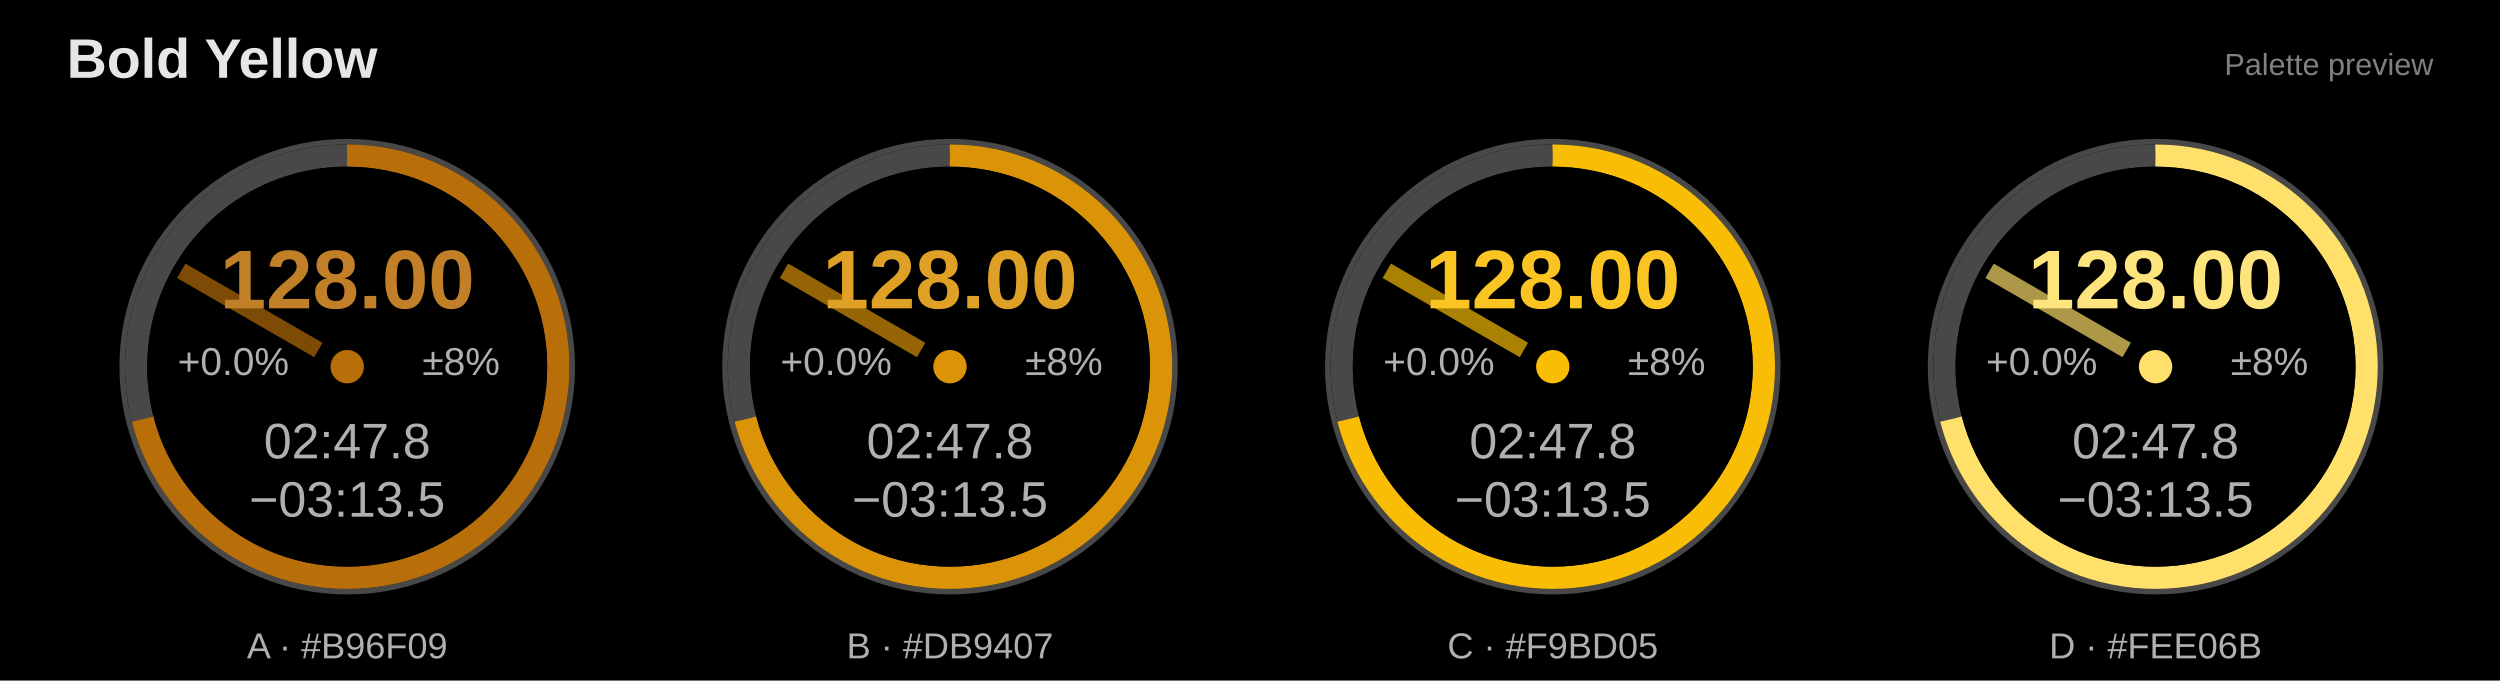
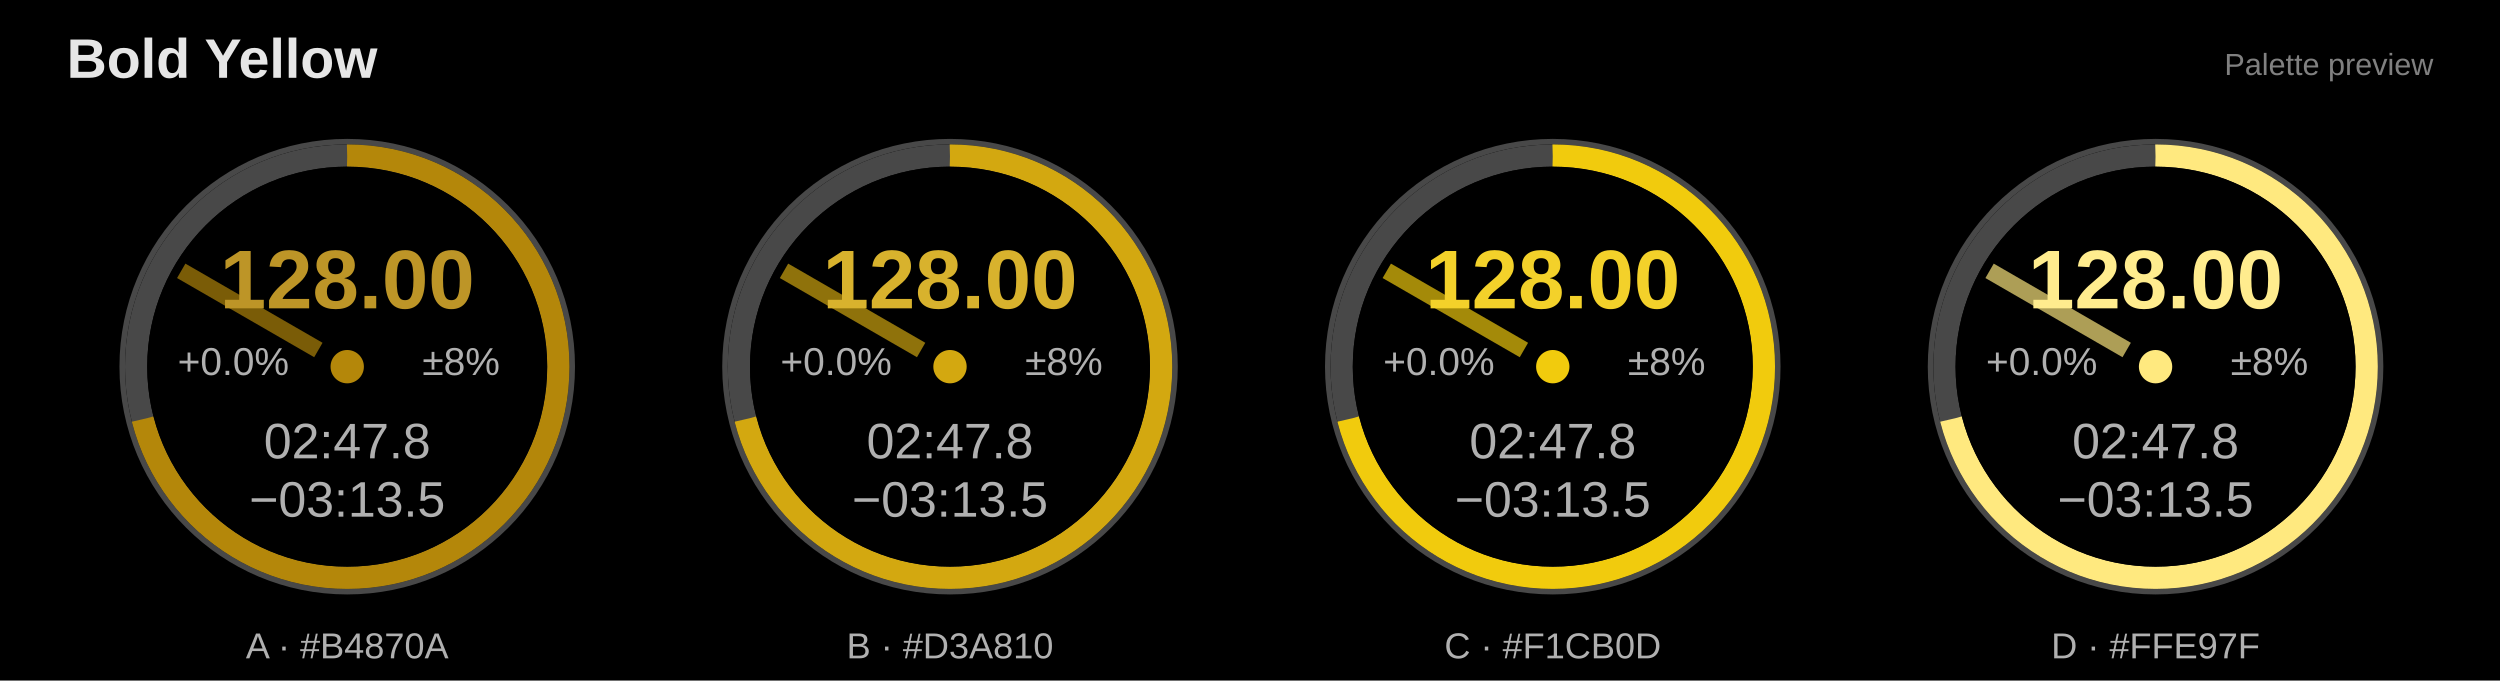
<svg xmlns="http://www.w3.org/2000/svg" width="900" height="245" viewBox="0 0 900 245" role="img" aria-labelledby="title desc">
  <style>text{font-family:Arial,Helvetica,sans-serif;font-variant-numeric:tabular-nums}</style>
  <rect width="900" height="245" fill="#000000" />
  <g transform="translate(0,0)">
    <text x="24" y="28" fill="#E6E6E6" font-size="20" text-anchor="start" font-weight="600">Bold Yellow</text>
    <text x="876" y="27" fill="#808080" font-size="11" text-anchor="end" font-weight="400">Palette preview</text>
    <g transform="translate(43,50)">
      <circle cx="82" cy="82" r="81" fill="#000000" stroke="#484848" stroke-width="2" />
      <circle cx="82" cy="82" r="76" fill="none" stroke="#484848" stroke-width="8" />
-       <circle cx="82" cy="82" r="76" fill="none" stroke="#B96F09" stroke-width="8" stroke-dasharray="339.041 138.481" transform="rotate(-90 82 82)" />
+       <circle cx="82" cy="82" r="76" fill="none" stroke="#B4870A" stroke-width="8" stroke-dasharray="339.041 138.481" transform="rotate(-90 82 82)" />
      <circle cx="82" cy="82" r="71.5" fill="#000000" stroke="#000000" />
-       <rect x="79" y="13" width="6" height="57" fill="#7E4B06" transform="rotate(-60 82 82)" />
-       <circle cx="82" cy="82" r="6" fill="#B96F09" />
-       <text x="82" y="61" fill="#C18027" font-size="30" text-anchor="middle" font-weight="700">128.00</text>
+       <rect x="79" y="13" width="6" height="57" fill="#7A5C07" transform="rotate(-60 82 82)" />
+       <circle cx="82" cy="82" r="6" fill="#B4870A" />
+       <text x="82" y="61" fill="#BD9527" font-size="30" text-anchor="middle" font-weight="700">128.00</text>
      <text x="41" y="85" fill="#B0B0B0" font-size="14" text-anchor="middle" font-weight="400">+0.0%</text>
      <text x="123" y="85" fill="#B0B0B0" font-size="14" text-anchor="middle" font-weight="400">±8%</text>
      <text x="82" y="115" fill="#B0B0B0" font-size="18" text-anchor="middle" font-weight="400">02:47.8</text>
      <text x="82" y="136" fill="#B0B0B0" font-size="18" text-anchor="middle" font-weight="400">−03:13.5</text>
-       <text x="82" y="187" fill="#B0B0B0" font-size="13" text-anchor="middle" font-weight="400">A  ·  #B96F09</text>
+       <text x="82" y="187" fill="#B0B0B0" font-size="13" text-anchor="middle" font-weight="400">A  ·  #B4870A</text>
    </g>
    <g transform="translate(260,50)">
      <circle cx="82" cy="82" r="81" fill="#000000" stroke="#484848" stroke-width="2" />
      <circle cx="82" cy="82" r="76" fill="none" stroke="#484848" stroke-width="8" />
-       <circle cx="82" cy="82" r="76" fill="none" stroke="#DB9407" stroke-width="8" stroke-dasharray="339.041 138.481" transform="rotate(-90 82 82)" />
+       <circle cx="82" cy="82" r="76" fill="none" stroke="#D3A810" stroke-width="8" stroke-dasharray="339.041 138.481" transform="rotate(-90 82 82)" />
      <circle cx="82" cy="82" r="71.5" fill="#000000" stroke="#000000" />
-       <rect x="79" y="13" width="6" height="57" fill="#956505" transform="rotate(-60 82 82)" />
-       <circle cx="82" cy="82" r="6" fill="#DB9407" />
-       <text x="82" y="61" fill="#DFA125" font-size="30" text-anchor="middle" font-weight="700">128.00</text>
+       <rect x="79" y="13" width="6" height="57" fill="#8F720B" transform="rotate(-60 82 82)" />
+       <circle cx="82" cy="82" r="6" fill="#D3A810" />
+       <text x="82" y="61" fill="#D8B22D" font-size="30" text-anchor="middle" font-weight="700">128.00</text>
      <text x="41" y="85" fill="#B0B0B0" font-size="14" text-anchor="middle" font-weight="400">+0.0%</text>
      <text x="123" y="85" fill="#B0B0B0" font-size="14" text-anchor="middle" font-weight="400">±8%</text>
      <text x="82" y="115" fill="#B0B0B0" font-size="18" text-anchor="middle" font-weight="400">02:47.8</text>
      <text x="82" y="136" fill="#B0B0B0" font-size="18" text-anchor="middle" font-weight="400">−03:13.5</text>
-       <text x="82" y="187" fill="#B0B0B0" font-size="13" text-anchor="middle" font-weight="400">B  ·  #DB9407</text>
+       <text x="82" y="187" fill="#B0B0B0" font-size="13" text-anchor="middle" font-weight="400">B  ·  #D3A810</text>
    </g>
    <g transform="translate(477,50)">
      <circle cx="82" cy="82" r="81" fill="#000000" stroke="#484848" stroke-width="2" />
      <circle cx="82" cy="82" r="76" fill="none" stroke="#484848" stroke-width="8" />
-       <circle cx="82" cy="82" r="76" fill="none" stroke="#F9BD05" stroke-width="8" stroke-dasharray="339.041 138.481" transform="rotate(-90 82 82)" />
+       <circle cx="82" cy="82" r="76" fill="none" stroke="#F1CB0D" stroke-width="8" stroke-dasharray="339.041 138.481" transform="rotate(-90 82 82)" />
      <circle cx="82" cy="82" r="71.5" fill="#000000" stroke="#000000" />
-       <rect x="79" y="13" width="6" height="57" fill="#A98103" transform="rotate(-60 82 82)" />
-       <circle cx="82" cy="82" r="6" fill="#F9BD05" />
-       <text x="82" y="61" fill="#FAC523" font-size="30" text-anchor="middle" font-weight="700">128.00</text>
+       <rect x="79" y="13" width="6" height="57" fill="#A48A09" transform="rotate(-60 82 82)" />
+       <circle cx="82" cy="82" r="6" fill="#F1CB0D" />
+       <text x="82" y="61" fill="#F3D12A" font-size="30" text-anchor="middle" font-weight="700">128.00</text>
      <text x="41" y="85" fill="#B0B0B0" font-size="14" text-anchor="middle" font-weight="400">+0.0%</text>
      <text x="123" y="85" fill="#B0B0B0" font-size="14" text-anchor="middle" font-weight="400">±8%</text>
      <text x="82" y="115" fill="#B0B0B0" font-size="18" text-anchor="middle" font-weight="400">02:47.8</text>
      <text x="82" y="136" fill="#B0B0B0" font-size="18" text-anchor="middle" font-weight="400">−03:13.5</text>
-       <text x="82" y="187" fill="#B0B0B0" font-size="13" text-anchor="middle" font-weight="400">C  ·  #F9BD05</text>
+       <text x="82" y="187" fill="#B0B0B0" font-size="13" text-anchor="middle" font-weight="400">C  ·  #F1CB0D</text>
    </g>
    <g transform="translate(694,50)">
      <circle cx="82" cy="82" r="81" fill="#000000" stroke="#484848" stroke-width="2" />
      <circle cx="82" cy="82" r="76" fill="none" stroke="#484848" stroke-width="8" />
-       <circle cx="82" cy="82" r="76" fill="none" stroke="#FEE06B" stroke-width="8" stroke-dasharray="339.041 138.481" transform="rotate(-90 82 82)" />
+       <circle cx="82" cy="82" r="76" fill="none" stroke="#FFE97F" stroke-width="8" stroke-dasharray="339.041 138.481" transform="rotate(-90 82 82)" />
      <circle cx="82" cy="82" r="71.5" fill="#000000" stroke="#000000" />
-       <rect x="79" y="13" width="6" height="57" fill="#AD9849" transform="rotate(-60 82 82)" />
-       <circle cx="82" cy="82" r="6" fill="#FEE06B" />
-       <text x="82" y="61" fill="#FEE47D" font-size="30" text-anchor="middle" font-weight="700">128.00</text>
+       <rect x="79" y="13" width="6" height="57" fill="#AD9E56" transform="rotate(-60 82 82)" />
+       <circle cx="82" cy="82" r="6" fill="#FFE97F" />
+       <text x="82" y="61" fill="#FFEC8E" font-size="30" text-anchor="middle" font-weight="700">128.00</text>
      <text x="41" y="85" fill="#B0B0B0" font-size="14" text-anchor="middle" font-weight="400">+0.0%</text>
      <text x="123" y="85" fill="#B0B0B0" font-size="14" text-anchor="middle" font-weight="400">±8%</text>
      <text x="82" y="115" fill="#B0B0B0" font-size="18" text-anchor="middle" font-weight="400">02:47.8</text>
      <text x="82" y="136" fill="#B0B0B0" font-size="18" text-anchor="middle" font-weight="400">−03:13.5</text>
-       <text x="82" y="187" fill="#B0B0B0" font-size="13" text-anchor="middle" font-weight="400">D  ·  #FEE06B</text>
+       <text x="82" y="187" fill="#B0B0B0" font-size="13" text-anchor="middle" font-weight="400">D  ·  #FFE97F</text>
    </g>
  </g>
</svg>
